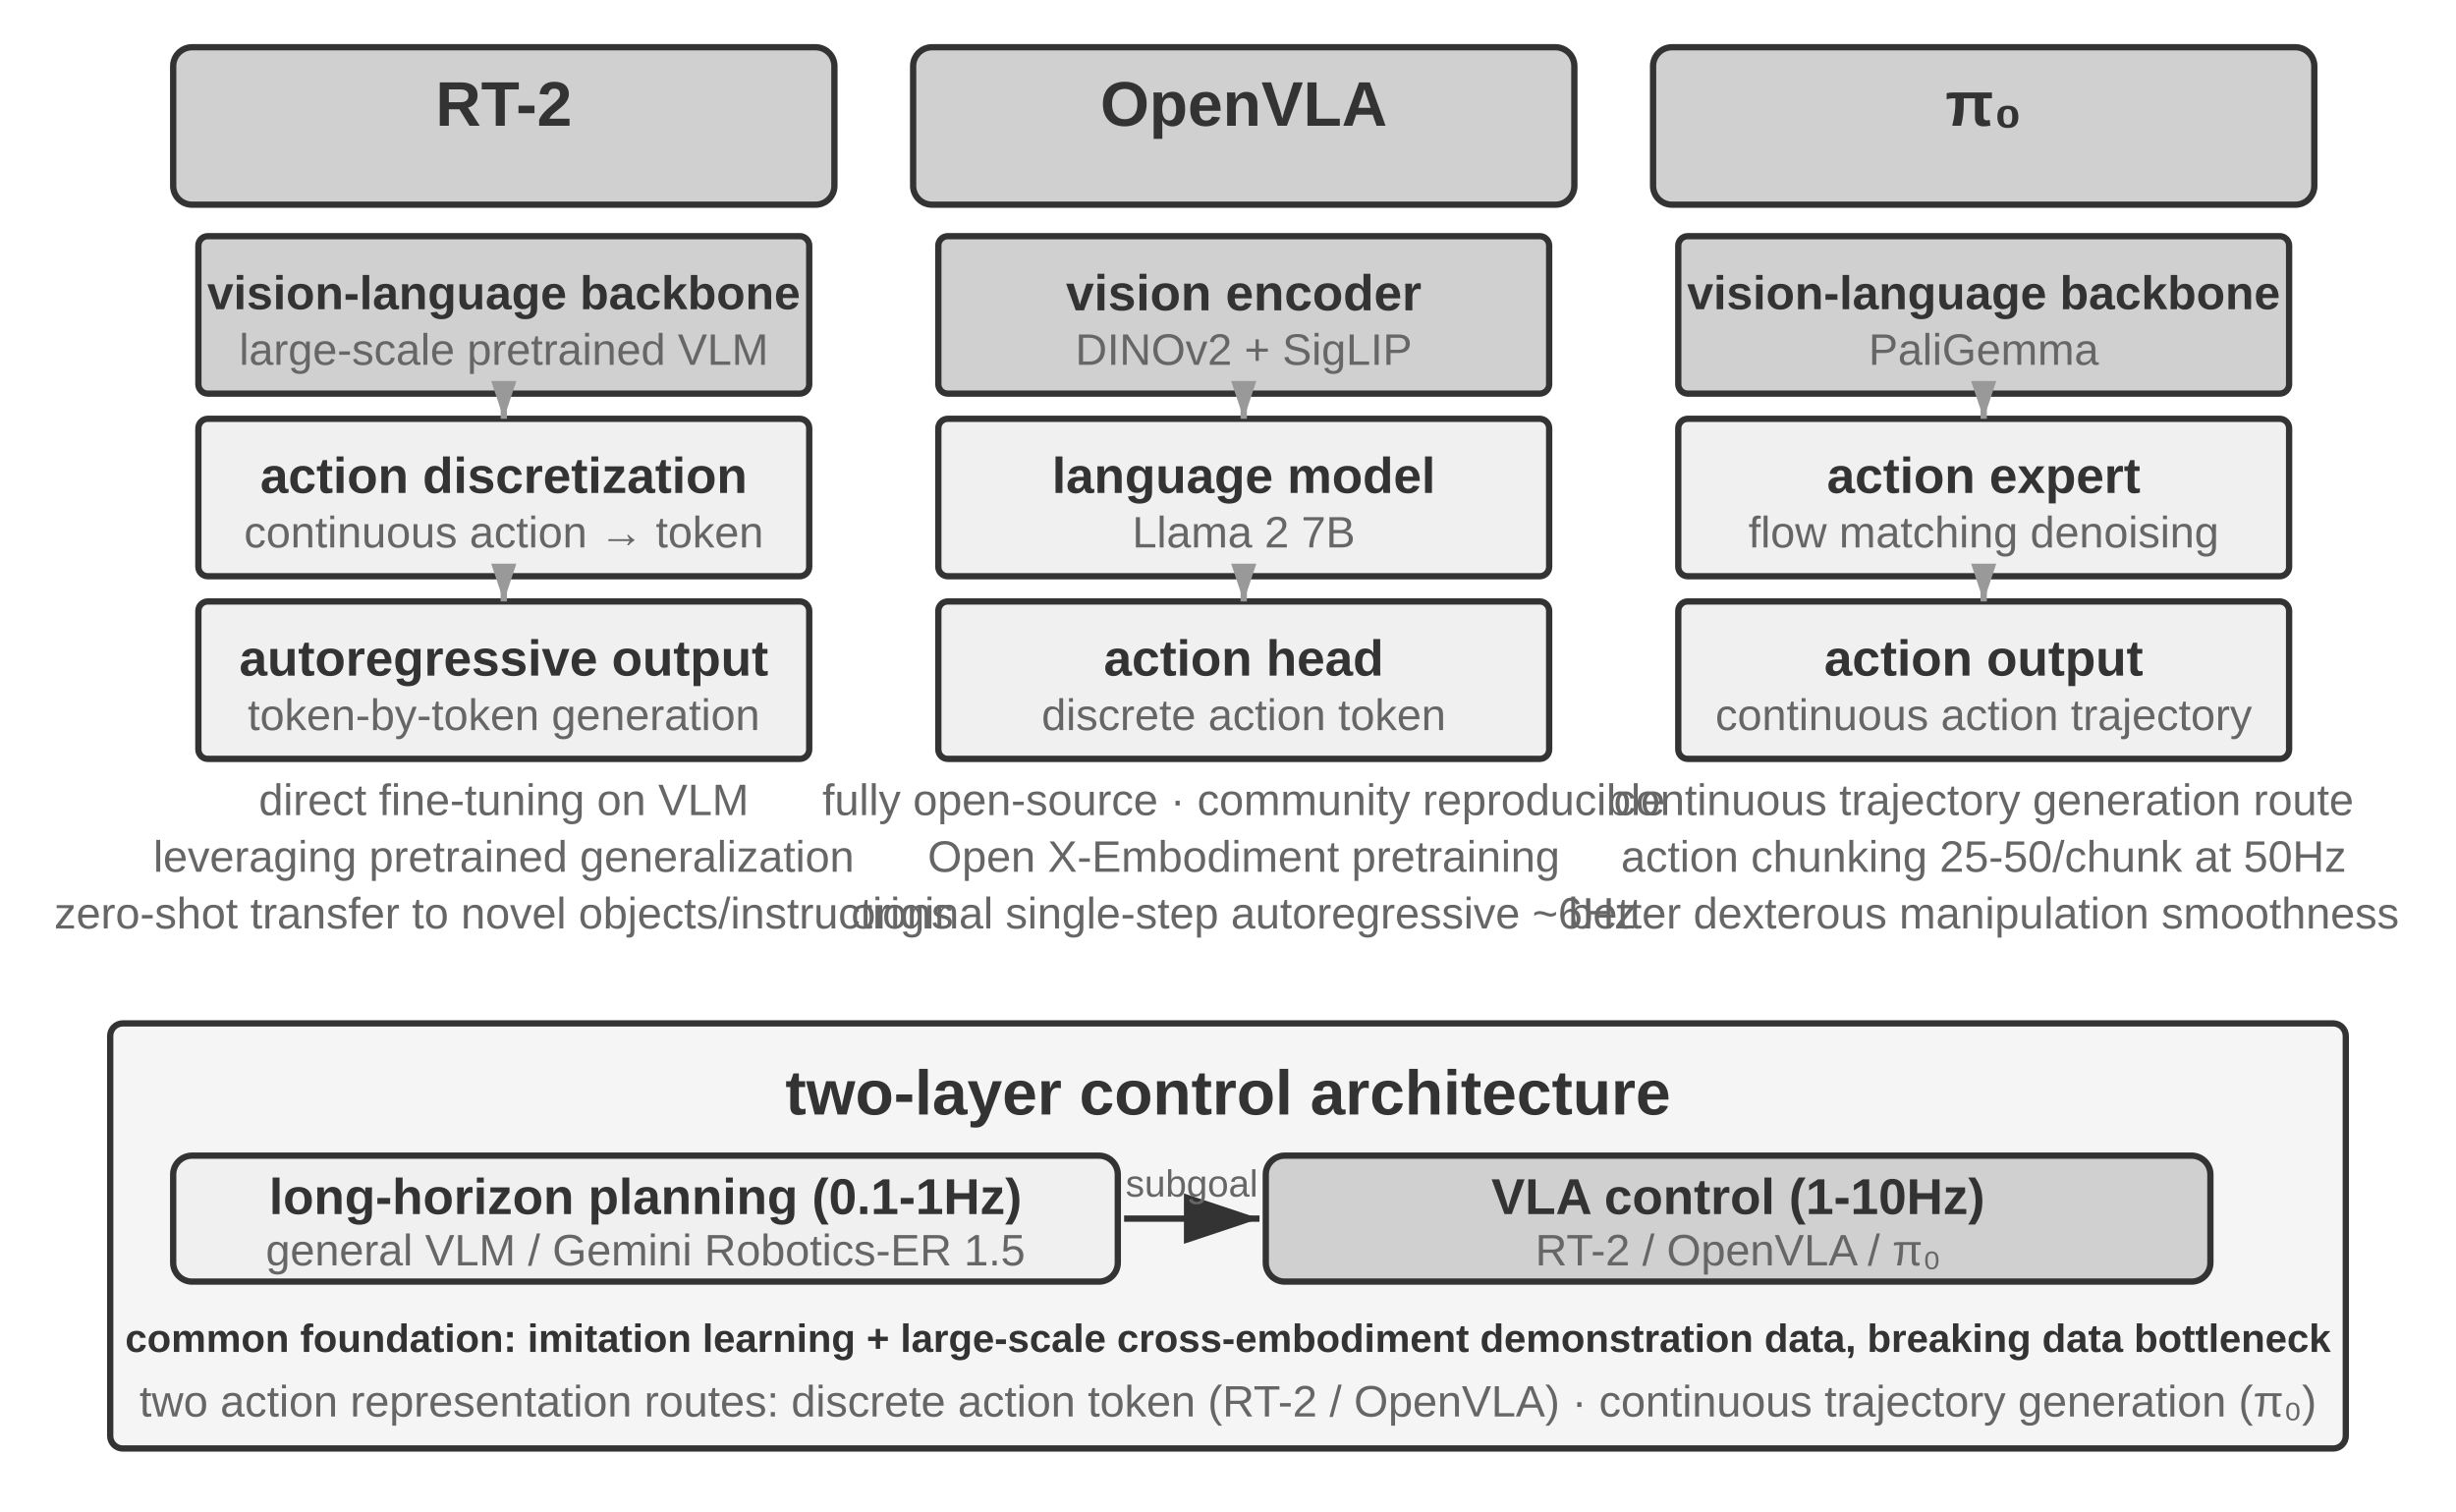
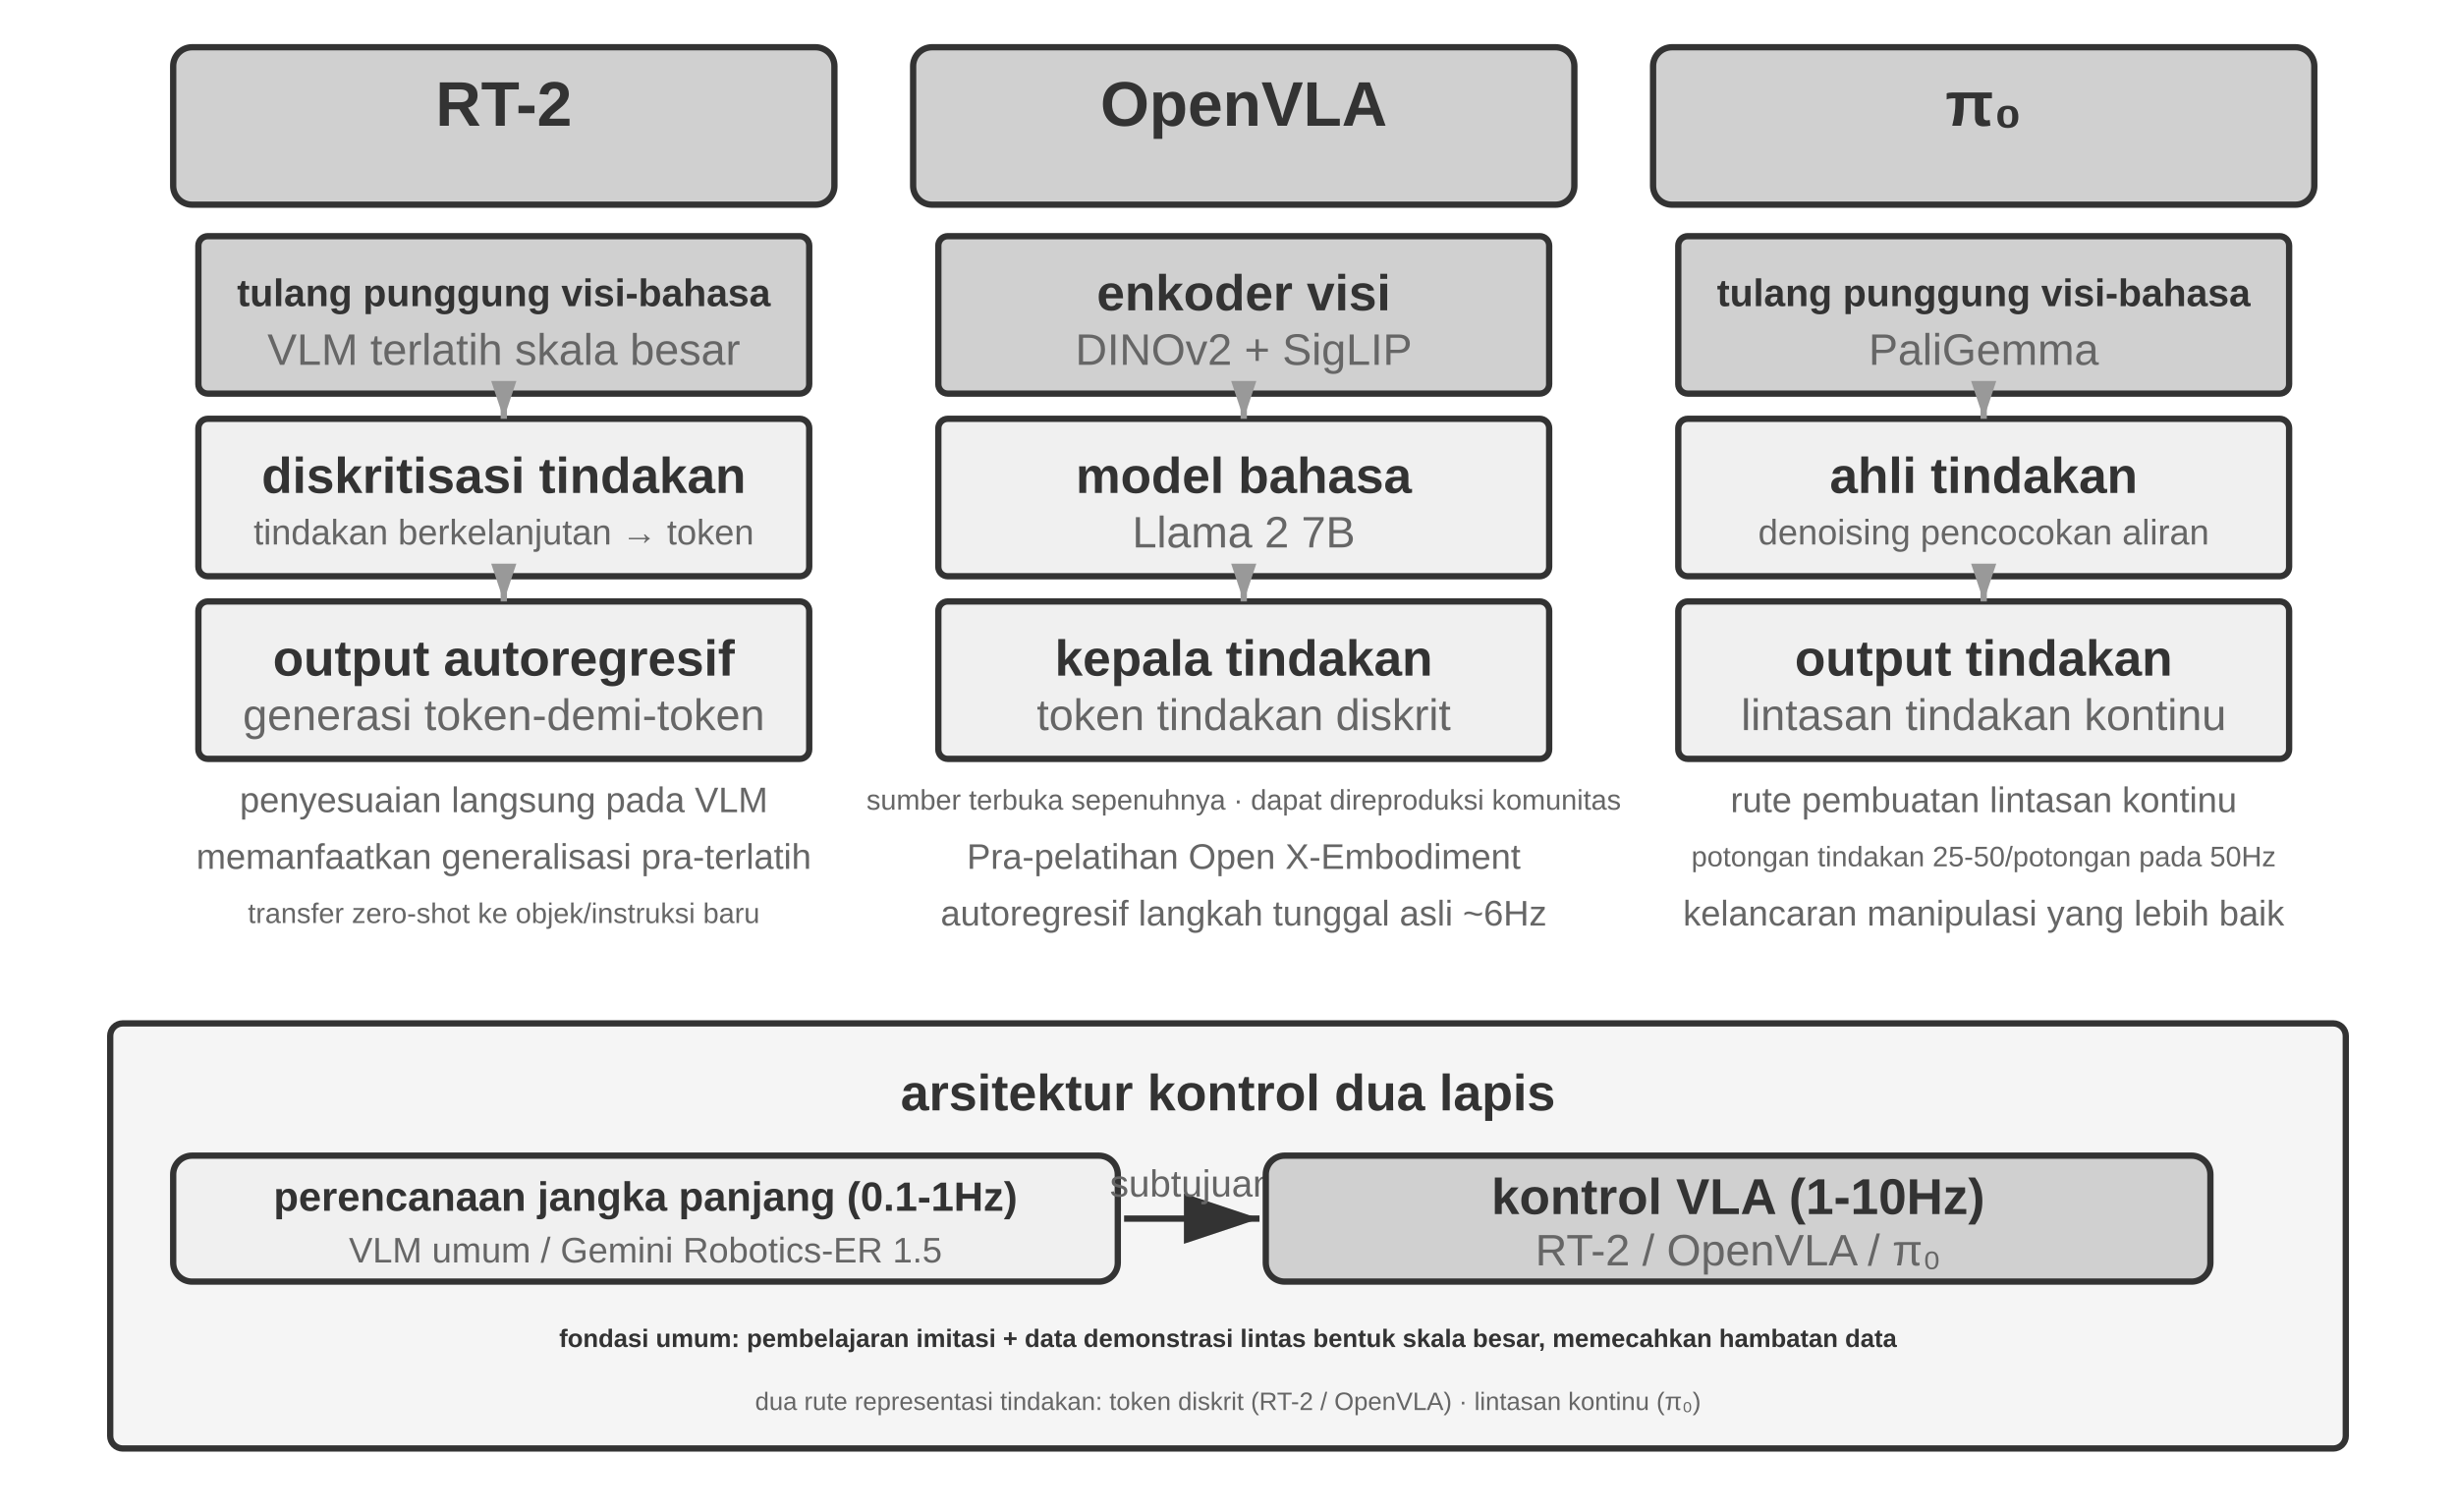
<svg xmlns="http://www.w3.org/2000/svg" viewBox="0 40 780 480" width="780" height="480" style="background:#ffffff">
  <defs>
    <marker id="ah" markerWidth="12" markerHeight="8" refX="12" refY="4" orient="auto">
      <polygon points="0 0, 12 4, 0 8" fill="#333333" />
    </marker>
    <marker id="ah-light" markerWidth="12" markerHeight="8" refX="12" refY="4" orient="auto">
      <polygon points="0 0, 12 4, 0 8" fill="#999999" />
    </marker>
    <marker id="ah-sm" markerWidth="6" markerHeight="4" refX="6" refY="2" orient="auto">
      <polygon points="0 0, 6 2, 0 4" fill="#999999" />
    </marker>
  </defs>
  <rect x="55" y="55" width="210" height="50" rx="6" fill="#d0d0d0" stroke="#333333" stroke-width="2" />
  <text x="160" y="73" font-family="Arial, 'Helvetica Neue', Helvetica, 'PingFang SC', 'Microsoft YaHei', sans-serif" font-size="20" fill="#333333" text-anchor="middle" dominant-baseline="central" font-weight="bold">RT-2</text>
  <text x="160" y="93" font-family="Arial, 'Helvetica Neue', Helvetica, 'PingFang SC', 'Microsoft YaHei', sans-serif" font-size="14" fill="#666666" text-anchor="middle" dominant-baseline="central" font-weight="normal" />
  <rect x="63" y="115" width="194" height="50" rx="3" fill="#d0d0d0" stroke="#333333" stroke-width="2" />
-   <text x="160" y="133" font-family="Arial, 'Helvetica Neue', Helvetica, 'PingFang SC', 'Microsoft YaHei', sans-serif" font-size="15" fill="#333333" text-anchor="middle" dominant-baseline="central" font-weight="bold">vision-language backbone</text>
-   <text x="160" y="151" font-family="Arial, 'Helvetica Neue', Helvetica, 'PingFang SC', 'Microsoft YaHei', sans-serif" font-size="14" fill="#666666" text-anchor="middle" dominant-baseline="central" font-weight="normal">large-scale pretrained VLM</text>
+   <text x="160" y="133" font-family="Arial, 'Helvetica Neue', Helvetica, 'PingFang SC', 'Microsoft YaHei', sans-serif" font-size="12.2" fill="#333333" text-anchor="middle" dominant-baseline="central" font-weight="bold">tulang punggung visi-bahasa</text>
+   <text x="160" y="151" font-family="Arial, 'Helvetica Neue', Helvetica, 'PingFang SC', 'Microsoft YaHei', sans-serif" font-size="14" fill="#666666" text-anchor="middle" dominant-baseline="central" font-weight="normal">VLM terlatih skala besar</text>
  <rect x="63" y="173" width="194" height="50" rx="3" fill="#f0f0f0" stroke="#333333" stroke-width="2" />
-   <text x="160" y="191" font-family="Arial, 'Helvetica Neue', Helvetica, 'PingFang SC', 'Microsoft YaHei', sans-serif" font-size="16" fill="#333333" text-anchor="middle" dominant-baseline="central" font-weight="bold">action discretization</text>
-   <text x="160" y="209" font-family="Arial, 'Helvetica Neue', Helvetica, 'PingFang SC', 'Microsoft YaHei', sans-serif" font-size="14" fill="#666666" text-anchor="middle" dominant-baseline="central" font-weight="normal">continuous action → token</text>
+   <text x="160" y="191" font-family="Arial, 'Helvetica Neue', Helvetica, 'PingFang SC', 'Microsoft YaHei', sans-serif" font-size="16" fill="#333333" text-anchor="middle" dominant-baseline="central" font-weight="bold">diskritisasi tindakan</text>
+   <text x="160" y="209" font-family="Arial, 'Helvetica Neue', Helvetica, 'PingFang SC', 'Microsoft YaHei', sans-serif" font-size="11.3" fill="#666666" text-anchor="middle" dominant-baseline="central" font-weight="normal">tindakan berkelanjutan → token</text>
  <line x1="160" y1="165" x2="160" y2="173" stroke="#999999" stroke-width="2" marker-end="url(#ah-sm)" />
  <rect x="63" y="231" width="194" height="50" rx="3" fill="#f0f0f0" stroke="#333333" stroke-width="2" />
-   <text x="160" y="249" font-family="Arial, 'Helvetica Neue', Helvetica, 'PingFang SC', 'Microsoft YaHei', sans-serif" font-size="16" fill="#333333" text-anchor="middle" dominant-baseline="central" font-weight="bold">autoregressive output</text>
-   <text x="160" y="267" font-family="Arial, 'Helvetica Neue', Helvetica, 'PingFang SC', 'Microsoft YaHei', sans-serif" font-size="14" fill="#666666" text-anchor="middle" dominant-baseline="central" font-weight="normal">token-by-token generation</text>
+   <text x="160" y="249" font-family="Arial, 'Helvetica Neue', Helvetica, 'PingFang SC', 'Microsoft YaHei', sans-serif" font-size="16" fill="#333333" text-anchor="middle" dominant-baseline="central" font-weight="bold">output autoregresif</text>
+   <text x="160" y="267" font-family="Arial, 'Helvetica Neue', Helvetica, 'PingFang SC', 'Microsoft YaHei', sans-serif" font-size="14" fill="#666666" text-anchor="middle" dominant-baseline="central" font-weight="normal">generasi token-demi-token</text>
  <line x1="160" y1="223" x2="160" y2="231" stroke="#999999" stroke-width="2" marker-end="url(#ah-sm)" />
-   <text x="160" y="294" font-family="Arial, 'Helvetica Neue', Helvetica, 'PingFang SC', 'Microsoft YaHei', sans-serif" font-size="14" fill="#666666" text-anchor="middle" dominant-baseline="central" font-weight="normal">direct fine-tuning on VLM</text>
-   <text x="160" y="312" font-family="Arial, 'Helvetica Neue', Helvetica, 'PingFang SC', 'Microsoft YaHei', sans-serif" font-size="14" fill="#666666" text-anchor="middle" dominant-baseline="central" font-weight="normal">leveraging pretrained generalization</text>
-   <text x="160" y="330" font-family="Arial, 'Helvetica Neue', Helvetica, 'PingFang SC', 'Microsoft YaHei', sans-serif" font-size="14" fill="#666666" text-anchor="middle" dominant-baseline="central" font-weight="normal">zero-shot transfer to novel objects/instructions</text>
+   <text x="160" y="294" font-family="Arial, 'Helvetica Neue', Helvetica, 'PingFang SC', 'Microsoft YaHei', sans-serif" font-size="11.3" fill="#666666" text-anchor="middle" dominant-baseline="central" font-weight="normal">penyesuaian langsung pada VLM</text>
+   <text x="160" y="312" font-family="Arial, 'Helvetica Neue', Helvetica, 'PingFang SC', 'Microsoft YaHei', sans-serif" font-size="11.3" fill="#666666" text-anchor="middle" dominant-baseline="central" font-weight="normal">memanfaatkan generalisasi pra-terlatih</text>
+   <text x="160" y="330" font-family="Arial, 'Helvetica Neue', Helvetica, 'PingFang SC', 'Microsoft YaHei', sans-serif" font-size="9.0" fill="#666666" text-anchor="middle" dominant-baseline="central" font-weight="normal">transfer zero-shot ke objek/instruksi baru</text>
  <rect x="290" y="55" width="210" height="50" rx="6" fill="#d0d0d0" stroke="#333333" stroke-width="2" />
  <text x="395" y="73" font-family="Arial, 'Helvetica Neue', Helvetica, 'PingFang SC', 'Microsoft YaHei', sans-serif" font-size="20" fill="#333333" text-anchor="middle" dominant-baseline="central" font-weight="bold">OpenVLA</text>
  <text x="395" y="93" font-family="Arial, 'Helvetica Neue', Helvetica, 'PingFang SC', 'Microsoft YaHei', sans-serif" font-size="14" fill="#666666" text-anchor="middle" dominant-baseline="central" font-weight="normal" />
  <rect x="298" y="115" width="194" height="50" rx="3" fill="#d0d0d0" stroke="#333333" stroke-width="2" />
-   <text x="395" y="133" font-family="Arial, 'Helvetica Neue', Helvetica, 'PingFang SC', 'Microsoft YaHei', sans-serif" font-size="16" fill="#333333" text-anchor="middle" dominant-baseline="central" font-weight="bold">vision encoder</text>
+   <text x="395" y="133" font-family="Arial, 'Helvetica Neue', Helvetica, 'PingFang SC', 'Microsoft YaHei', sans-serif" font-size="16" fill="#333333" text-anchor="middle" dominant-baseline="central" font-weight="bold">enkoder visi</text>
  <text x="395" y="151" font-family="Arial, 'Helvetica Neue', Helvetica, 'PingFang SC', 'Microsoft YaHei', sans-serif" font-size="14" fill="#666666" text-anchor="middle" dominant-baseline="central" font-weight="normal">DINOv2 + SigLIP</text>
  <rect x="298" y="173" width="194" height="50" rx="3" fill="#f0f0f0" stroke="#333333" stroke-width="2" />
-   <text x="395" y="191" font-family="Arial, 'Helvetica Neue', Helvetica, 'PingFang SC', 'Microsoft YaHei', sans-serif" font-size="16" fill="#333333" text-anchor="middle" dominant-baseline="central" font-weight="bold">language model</text>
+   <text x="395" y="191" font-family="Arial, 'Helvetica Neue', Helvetica, 'PingFang SC', 'Microsoft YaHei', sans-serif" font-size="16" fill="#333333" text-anchor="middle" dominant-baseline="central" font-weight="bold">model bahasa</text>
  <text x="395" y="209" font-family="Arial, 'Helvetica Neue', Helvetica, 'PingFang SC', 'Microsoft YaHei', sans-serif" font-size="14" fill="#666666" text-anchor="middle" dominant-baseline="central" font-weight="normal">Llama 2 7B</text>
  <line x1="395" y1="165" x2="395" y2="173" stroke="#999999" stroke-width="2" marker-end="url(#ah-sm)" />
  <rect x="298" y="231" width="194" height="50" rx="3" fill="#f0f0f0" stroke="#333333" stroke-width="2" />
-   <text x="395" y="249" font-family="Arial, 'Helvetica Neue', Helvetica, 'PingFang SC', 'Microsoft YaHei', sans-serif" font-size="16" fill="#333333" text-anchor="middle" dominant-baseline="central" font-weight="bold">action head</text>
-   <text x="395" y="267" font-family="Arial, 'Helvetica Neue', Helvetica, 'PingFang SC', 'Microsoft YaHei', sans-serif" font-size="14" fill="#666666" text-anchor="middle" dominant-baseline="central" font-weight="normal">discrete action token</text>
+   <text x="395" y="249" font-family="Arial, 'Helvetica Neue', Helvetica, 'PingFang SC', 'Microsoft YaHei', sans-serif" font-size="16" fill="#333333" text-anchor="middle" dominant-baseline="central" font-weight="bold">kepala tindakan</text>
+   <text x="395" y="267" font-family="Arial, 'Helvetica Neue', Helvetica, 'PingFang SC', 'Microsoft YaHei', sans-serif" font-size="14" fill="#666666" text-anchor="middle" dominant-baseline="central" font-weight="normal">token tindakan diskrit</text>
  <line x1="395" y1="223" x2="395" y2="231" stroke="#999999" stroke-width="2" marker-end="url(#ah-sm)" />
-   <text x="395" y="294" font-family="Arial, 'Helvetica Neue', Helvetica, 'PingFang SC', 'Microsoft YaHei', sans-serif" font-size="14" fill="#666666" text-anchor="middle" dominant-baseline="central" font-weight="normal">fully open-source · community reproducible</text>
-   <text x="395" y="312" font-family="Arial, 'Helvetica Neue', Helvetica, 'PingFang SC', 'Microsoft YaHei', sans-serif" font-size="14" fill="#666666" text-anchor="middle" dominant-baseline="central" font-weight="normal">Open X-Embodiment pretraining</text>
-   <text x="395" y="330" font-family="Arial, 'Helvetica Neue', Helvetica, 'PingFang SC', 'Microsoft YaHei', sans-serif" font-size="14" fill="#666666" text-anchor="middle" dominant-baseline="central" font-weight="normal">original single-step autoregressive ~6Hz</text>
+   <text x="395" y="294" font-family="Arial, 'Helvetica Neue', Helvetica, 'PingFang SC', 'Microsoft YaHei', sans-serif" font-size="9.0" fill="#666666" text-anchor="middle" dominant-baseline="central" font-weight="normal">sumber terbuka sepenuhnya · dapat direproduksi komunitas</text>
+   <text x="395" y="312" font-family="Arial, 'Helvetica Neue', Helvetica, 'PingFang SC', 'Microsoft YaHei', sans-serif" font-size="11.3" fill="#666666" text-anchor="middle" dominant-baseline="central" font-weight="normal">Pra-pelatihan Open X-Embodiment</text>
+   <text x="395" y="330" font-family="Arial, 'Helvetica Neue', Helvetica, 'PingFang SC', 'Microsoft YaHei', sans-serif" font-size="11.3" fill="#666666" text-anchor="middle" dominant-baseline="central" font-weight="normal">autoregresif langkah tunggal asli ~6Hz</text>
  <rect x="525" y="55" width="210" height="50" rx="6" fill="#d0d0d0" stroke="#333333" stroke-width="2" />
  <text x="630" y="73" font-family="Arial, 'Helvetica Neue', Helvetica, 'PingFang SC', 'Microsoft YaHei', sans-serif" font-size="20" fill="#333333" text-anchor="middle" dominant-baseline="central" font-weight="bold">π₀</text>
  <text x="630" y="93" font-family="Arial, 'Helvetica Neue', Helvetica, 'PingFang SC', 'Microsoft YaHei', sans-serif" font-size="14" fill="#666666" text-anchor="middle" dominant-baseline="central" font-weight="normal" />
  <rect x="533" y="115" width="194" height="50" rx="3" fill="#d0d0d0" stroke="#333333" stroke-width="2" />
-   <text x="630" y="133" font-family="Arial, 'Helvetica Neue', Helvetica, 'PingFang SC', 'Microsoft YaHei', sans-serif" font-size="15" fill="#333333" text-anchor="middle" dominant-baseline="central" font-weight="bold">vision-language backbone</text>
+   <text x="630" y="133" font-family="Arial, 'Helvetica Neue', Helvetica, 'PingFang SC', 'Microsoft YaHei', sans-serif" font-size="12.2" fill="#333333" text-anchor="middle" dominant-baseline="central" font-weight="bold">tulang punggung visi-bahasa</text>
  <text x="630" y="151" font-family="Arial, 'Helvetica Neue', Helvetica, 'PingFang SC', 'Microsoft YaHei', sans-serif" font-size="14" fill="#666666" text-anchor="middle" dominant-baseline="central" font-weight="normal">PaliGemma</text>
  <rect x="533" y="173" width="194" height="50" rx="3" fill="#f0f0f0" stroke="#333333" stroke-width="2" />
-   <text x="630" y="191" font-family="Arial, 'Helvetica Neue', Helvetica, 'PingFang SC', 'Microsoft YaHei', sans-serif" font-size="16" fill="#333333" text-anchor="middle" dominant-baseline="central" font-weight="bold">action expert</text>
-   <text x="630" y="209" font-family="Arial, 'Helvetica Neue', Helvetica, 'PingFang SC', 'Microsoft YaHei', sans-serif" font-size="14" fill="#666666" text-anchor="middle" dominant-baseline="central" font-weight="normal">flow matching denoising</text>
+   <text x="630" y="191" font-family="Arial, 'Helvetica Neue', Helvetica, 'PingFang SC', 'Microsoft YaHei', sans-serif" font-size="16" fill="#333333" text-anchor="middle" dominant-baseline="central" font-weight="bold">ahli tindakan</text>
+   <text x="630" y="209" font-family="Arial, 'Helvetica Neue', Helvetica, 'PingFang SC', 'Microsoft YaHei', sans-serif" font-size="11.3" fill="#666666" text-anchor="middle" dominant-baseline="central" font-weight="normal">denoising pencocokan aliran</text>
  <line x1="630" y1="165" x2="630" y2="173" stroke="#999999" stroke-width="2" marker-end="url(#ah-sm)" />
  <rect x="533" y="231" width="194" height="50" rx="3" fill="#f0f0f0" stroke="#333333" stroke-width="2" />
-   <text x="630" y="249" font-family="Arial, 'Helvetica Neue', Helvetica, 'PingFang SC', 'Microsoft YaHei', sans-serif" font-size="16" fill="#333333" text-anchor="middle" dominant-baseline="central" font-weight="bold">action output</text>
-   <text x="630" y="267" font-family="Arial, 'Helvetica Neue', Helvetica, 'PingFang SC', 'Microsoft YaHei', sans-serif" font-size="14" fill="#666666" text-anchor="middle" dominant-baseline="central" font-weight="normal">continuous action trajectory</text>
+   <text x="630" y="249" font-family="Arial, 'Helvetica Neue', Helvetica, 'PingFang SC', 'Microsoft YaHei', sans-serif" font-size="16" fill="#333333" text-anchor="middle" dominant-baseline="central" font-weight="bold">output tindakan</text>
+   <text x="630" y="267" font-family="Arial, 'Helvetica Neue', Helvetica, 'PingFang SC', 'Microsoft YaHei', sans-serif" font-size="14" fill="#666666" text-anchor="middle" dominant-baseline="central" font-weight="normal">lintasan tindakan kontinu</text>
  <line x1="630" y1="223" x2="630" y2="231" stroke="#999999" stroke-width="2" marker-end="url(#ah-sm)" />
-   <text x="630" y="294" font-family="Arial, 'Helvetica Neue', Helvetica, 'PingFang SC', 'Microsoft YaHei', sans-serif" font-size="14" fill="#666666" text-anchor="middle" dominant-baseline="central" font-weight="normal">continuous trajectory generation route</text>
-   <text x="630" y="312" font-family="Arial, 'Helvetica Neue', Helvetica, 'PingFang SC', 'Microsoft YaHei', sans-serif" font-size="14" fill="#666666" text-anchor="middle" dominant-baseline="central" font-weight="normal">action chunking 25-50/chunk at 50Hz</text>
-   <text x="630" y="330" font-family="Arial, 'Helvetica Neue', Helvetica, 'PingFang SC', 'Microsoft YaHei', sans-serif" font-size="14" fill="#666666" text-anchor="middle" dominant-baseline="central" font-weight="normal">better dexterous manipulation smoothness</text>
+   <text x="630" y="294" font-family="Arial, 'Helvetica Neue', Helvetica, 'PingFang SC', 'Microsoft YaHei', sans-serif" font-size="11.3" fill="#666666" text-anchor="middle" dominant-baseline="central" font-weight="normal">rute pembuatan lintasan kontinu</text>
+   <text x="630" y="312" font-family="Arial, 'Helvetica Neue', Helvetica, 'PingFang SC', 'Microsoft YaHei', sans-serif" font-size="9.0" fill="#666666" text-anchor="middle" dominant-baseline="central" font-weight="normal">potongan tindakan 25-50/potongan pada 50Hz</text>
+   <text x="630" y="330" font-family="Arial, 'Helvetica Neue', Helvetica, 'PingFang SC', 'Microsoft YaHei', sans-serif" font-size="11.3" fill="#666666" text-anchor="middle" dominant-baseline="central" font-weight="normal">kelancaran manipulasi yang lebih baik</text>
  <rect x="35" y="365" width="710" height="135" rx="4" fill="#f5f5f5" stroke="#333333" stroke-width="2" />
-   <text x="390" y="387" font-family="Arial, 'Helvetica Neue', Helvetica, 'PingFang SC', 'Microsoft YaHei', sans-serif" font-size="20" fill="#333333" text-anchor="middle" dominant-baseline="central" font-weight="bold">two-layer control architecture</text>
+   <text x="390" y="387" font-family="Arial, 'Helvetica Neue', Helvetica, 'PingFang SC', 'Microsoft YaHei', sans-serif" font-size="16.2" fill="#333333" text-anchor="middle" dominant-baseline="central" font-weight="bold">arsitektur kontrol dua lapis</text>
  <rect x="55" y="407" width="300" height="40" rx="6" fill="#f0f0f0" stroke="#333333" stroke-width="2" />
-   <text x="205" y="420" font-family="Arial, 'Helvetica Neue', Helvetica, 'PingFang SC', 'Microsoft YaHei', sans-serif" font-size="16" fill="#333333" text-anchor="middle" dominant-baseline="central" font-weight="bold">long-horizon planning (0.1-1Hz)</text>
-   <text x="205" y="437" font-family="Arial, 'Helvetica Neue', Helvetica, 'PingFang SC', 'Microsoft YaHei', sans-serif" font-size="14" fill="#666666" text-anchor="middle" dominant-baseline="central" font-weight="normal">general VLM / Gemini Robotics-ER 1.5</text>
+   <text x="205" y="420" font-family="Arial, 'Helvetica Neue', Helvetica, 'PingFang SC', 'Microsoft YaHei', sans-serif" font-size="13.0" fill="#333333" text-anchor="middle" dominant-baseline="central" font-weight="bold">perencanaan jangka panjang (0.1-1Hz)</text>
+   <text x="205" y="437" font-family="Arial, 'Helvetica Neue', Helvetica, 'PingFang SC', 'Microsoft YaHei', sans-serif" font-size="11.3" fill="#666666" text-anchor="middle" dominant-baseline="central" font-weight="normal">VLM umum / Gemini Robotics-ER 1.5</text>
  <line x1="357" y1="427" x2="400" y2="427" stroke="#333333" stroke-width="2" marker-end="url(#ah)" />
-   <text x="378.5" y="420" font-family="Arial, 'Helvetica Neue', Helvetica, 'PingFang SC', 'Microsoft YaHei', sans-serif" font-size="12" fill="#666666" text-anchor="middle">subgoal</text>
+   <text x="378.5" y="420" font-family="Arial, 'Helvetica Neue', Helvetica, 'PingFang SC', 'Microsoft YaHei', sans-serif" font-size="12" fill="#666666" text-anchor="middle">subtujuan</text>
  <rect x="402" y="407" width="300" height="40" rx="6" fill="#d0d0d0" stroke="#333333" stroke-width="2" />
-   <text x="552" y="420" font-family="Arial, 'Helvetica Neue', Helvetica, 'PingFang SC', 'Microsoft YaHei', sans-serif" font-size="16" fill="#333333" text-anchor="middle" dominant-baseline="central" font-weight="bold">VLA control (1-10Hz)</text>
+   <text x="552" y="420" font-family="Arial, 'Helvetica Neue', Helvetica, 'PingFang SC', 'Microsoft YaHei', sans-serif" font-size="16" fill="#333333" text-anchor="middle" dominant-baseline="central" font-weight="bold">kontrol VLA (1-10Hz)</text>
  <text x="552" y="437" font-family="Arial, 'Helvetica Neue', Helvetica, 'PingFang SC', 'Microsoft YaHei', sans-serif" font-size="14" fill="#666666" text-anchor="middle" dominant-baseline="central" font-weight="normal">RT-2 / OpenVLA / π₀</text>
-   <text x="390" y="465" font-family="Arial, 'Helvetica Neue', Helvetica, 'PingFang SC', 'Microsoft YaHei', sans-serif" font-size="12.5" fill="#333333" text-anchor="middle" dominant-baseline="central" font-weight="bold">common foundation: imitation learning + large-scale cross-embodiment demonstration data, breaking data bottleneck</text>
-   <text x="390" y="485" font-family="Arial, 'Helvetica Neue', Helvetica, 'PingFang SC', 'Microsoft YaHei', sans-serif" font-size="14" fill="#666666" text-anchor="middle" dominant-baseline="central" font-weight="normal">two action representation routes: discrete action token (RT-2 / OpenVLA) · continuous trajectory generation (π₀)</text>
+   <text x="390" y="465" font-family="Arial, 'Helvetica Neue', Helvetica, 'PingFang SC', 'Microsoft YaHei', sans-serif" font-size="8.0" fill="#333333" text-anchor="middle" dominant-baseline="central" font-weight="bold">fondasi umum: pembelajaran imitasi + data demonstrasi lintas bentuk skala besar, memecahkan hambatan data</text>
+   <text x="390" y="485" font-family="Arial, 'Helvetica Neue', Helvetica, 'PingFang SC', 'Microsoft YaHei', sans-serif" font-size="8.0" fill="#666666" text-anchor="middle" dominant-baseline="central" font-weight="normal">dua rute representasi tindakan: token diskrit (RT-2 / OpenVLA) · lintasan kontinu (π₀)</text>
</svg>
